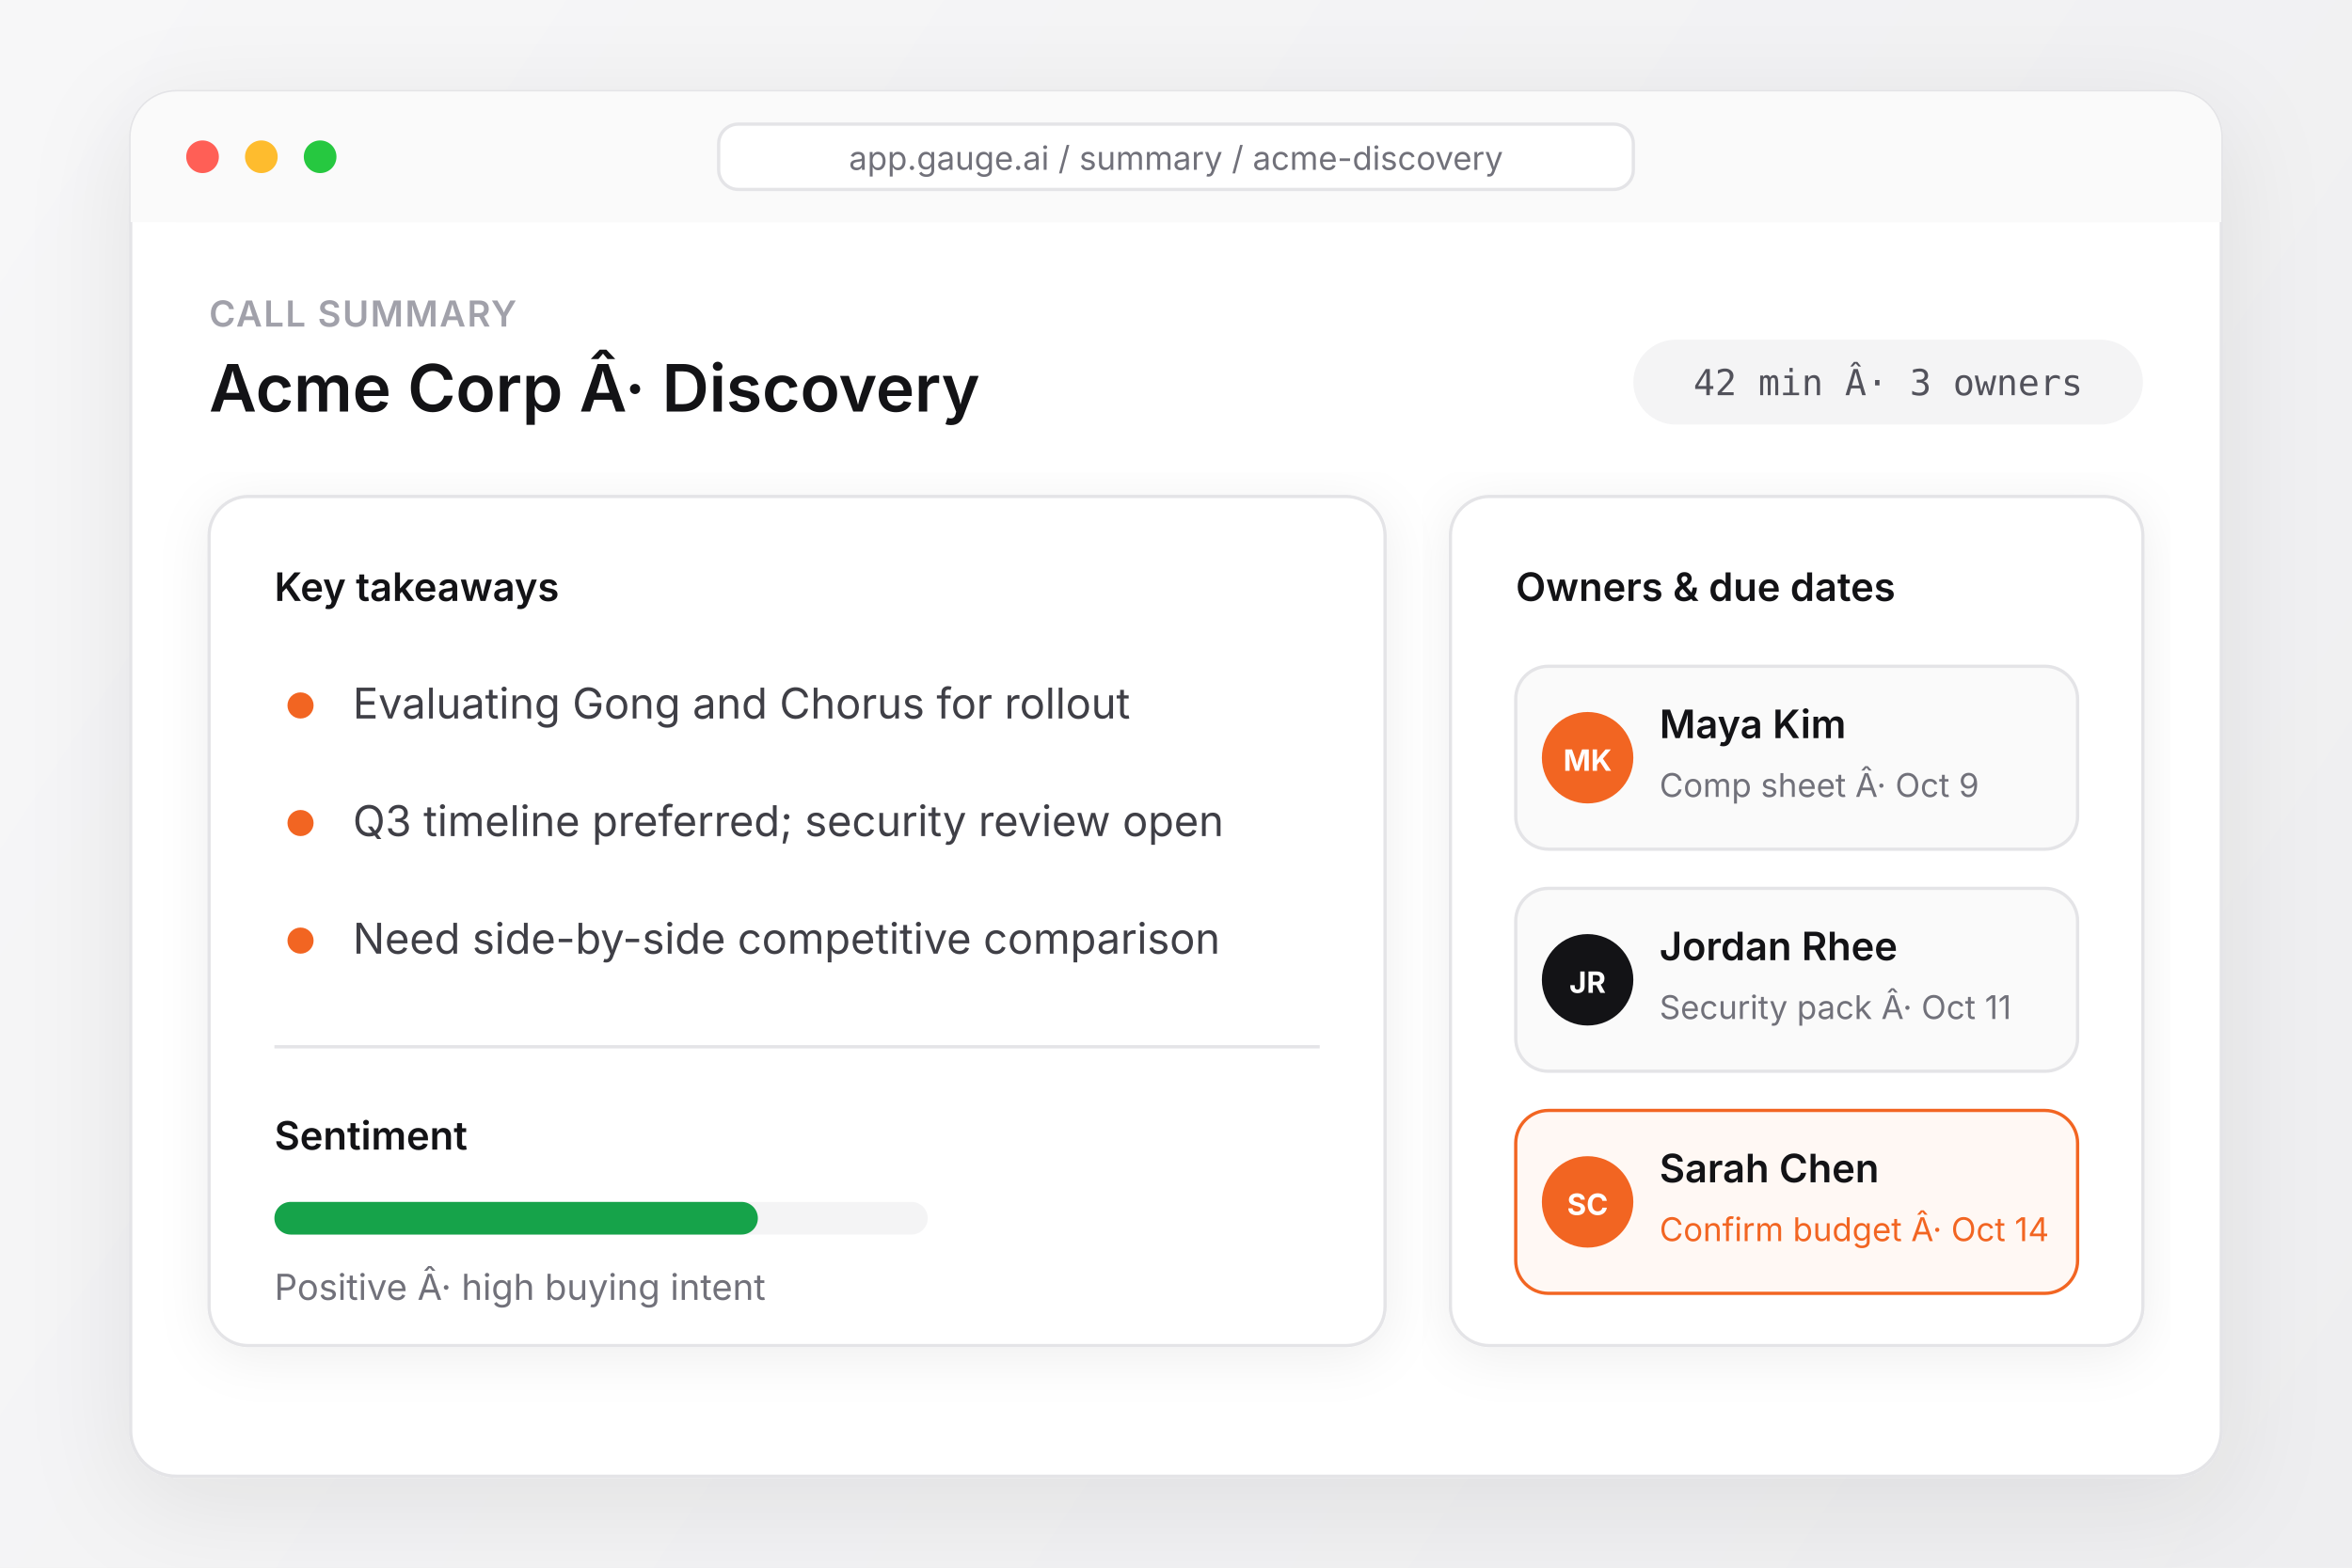
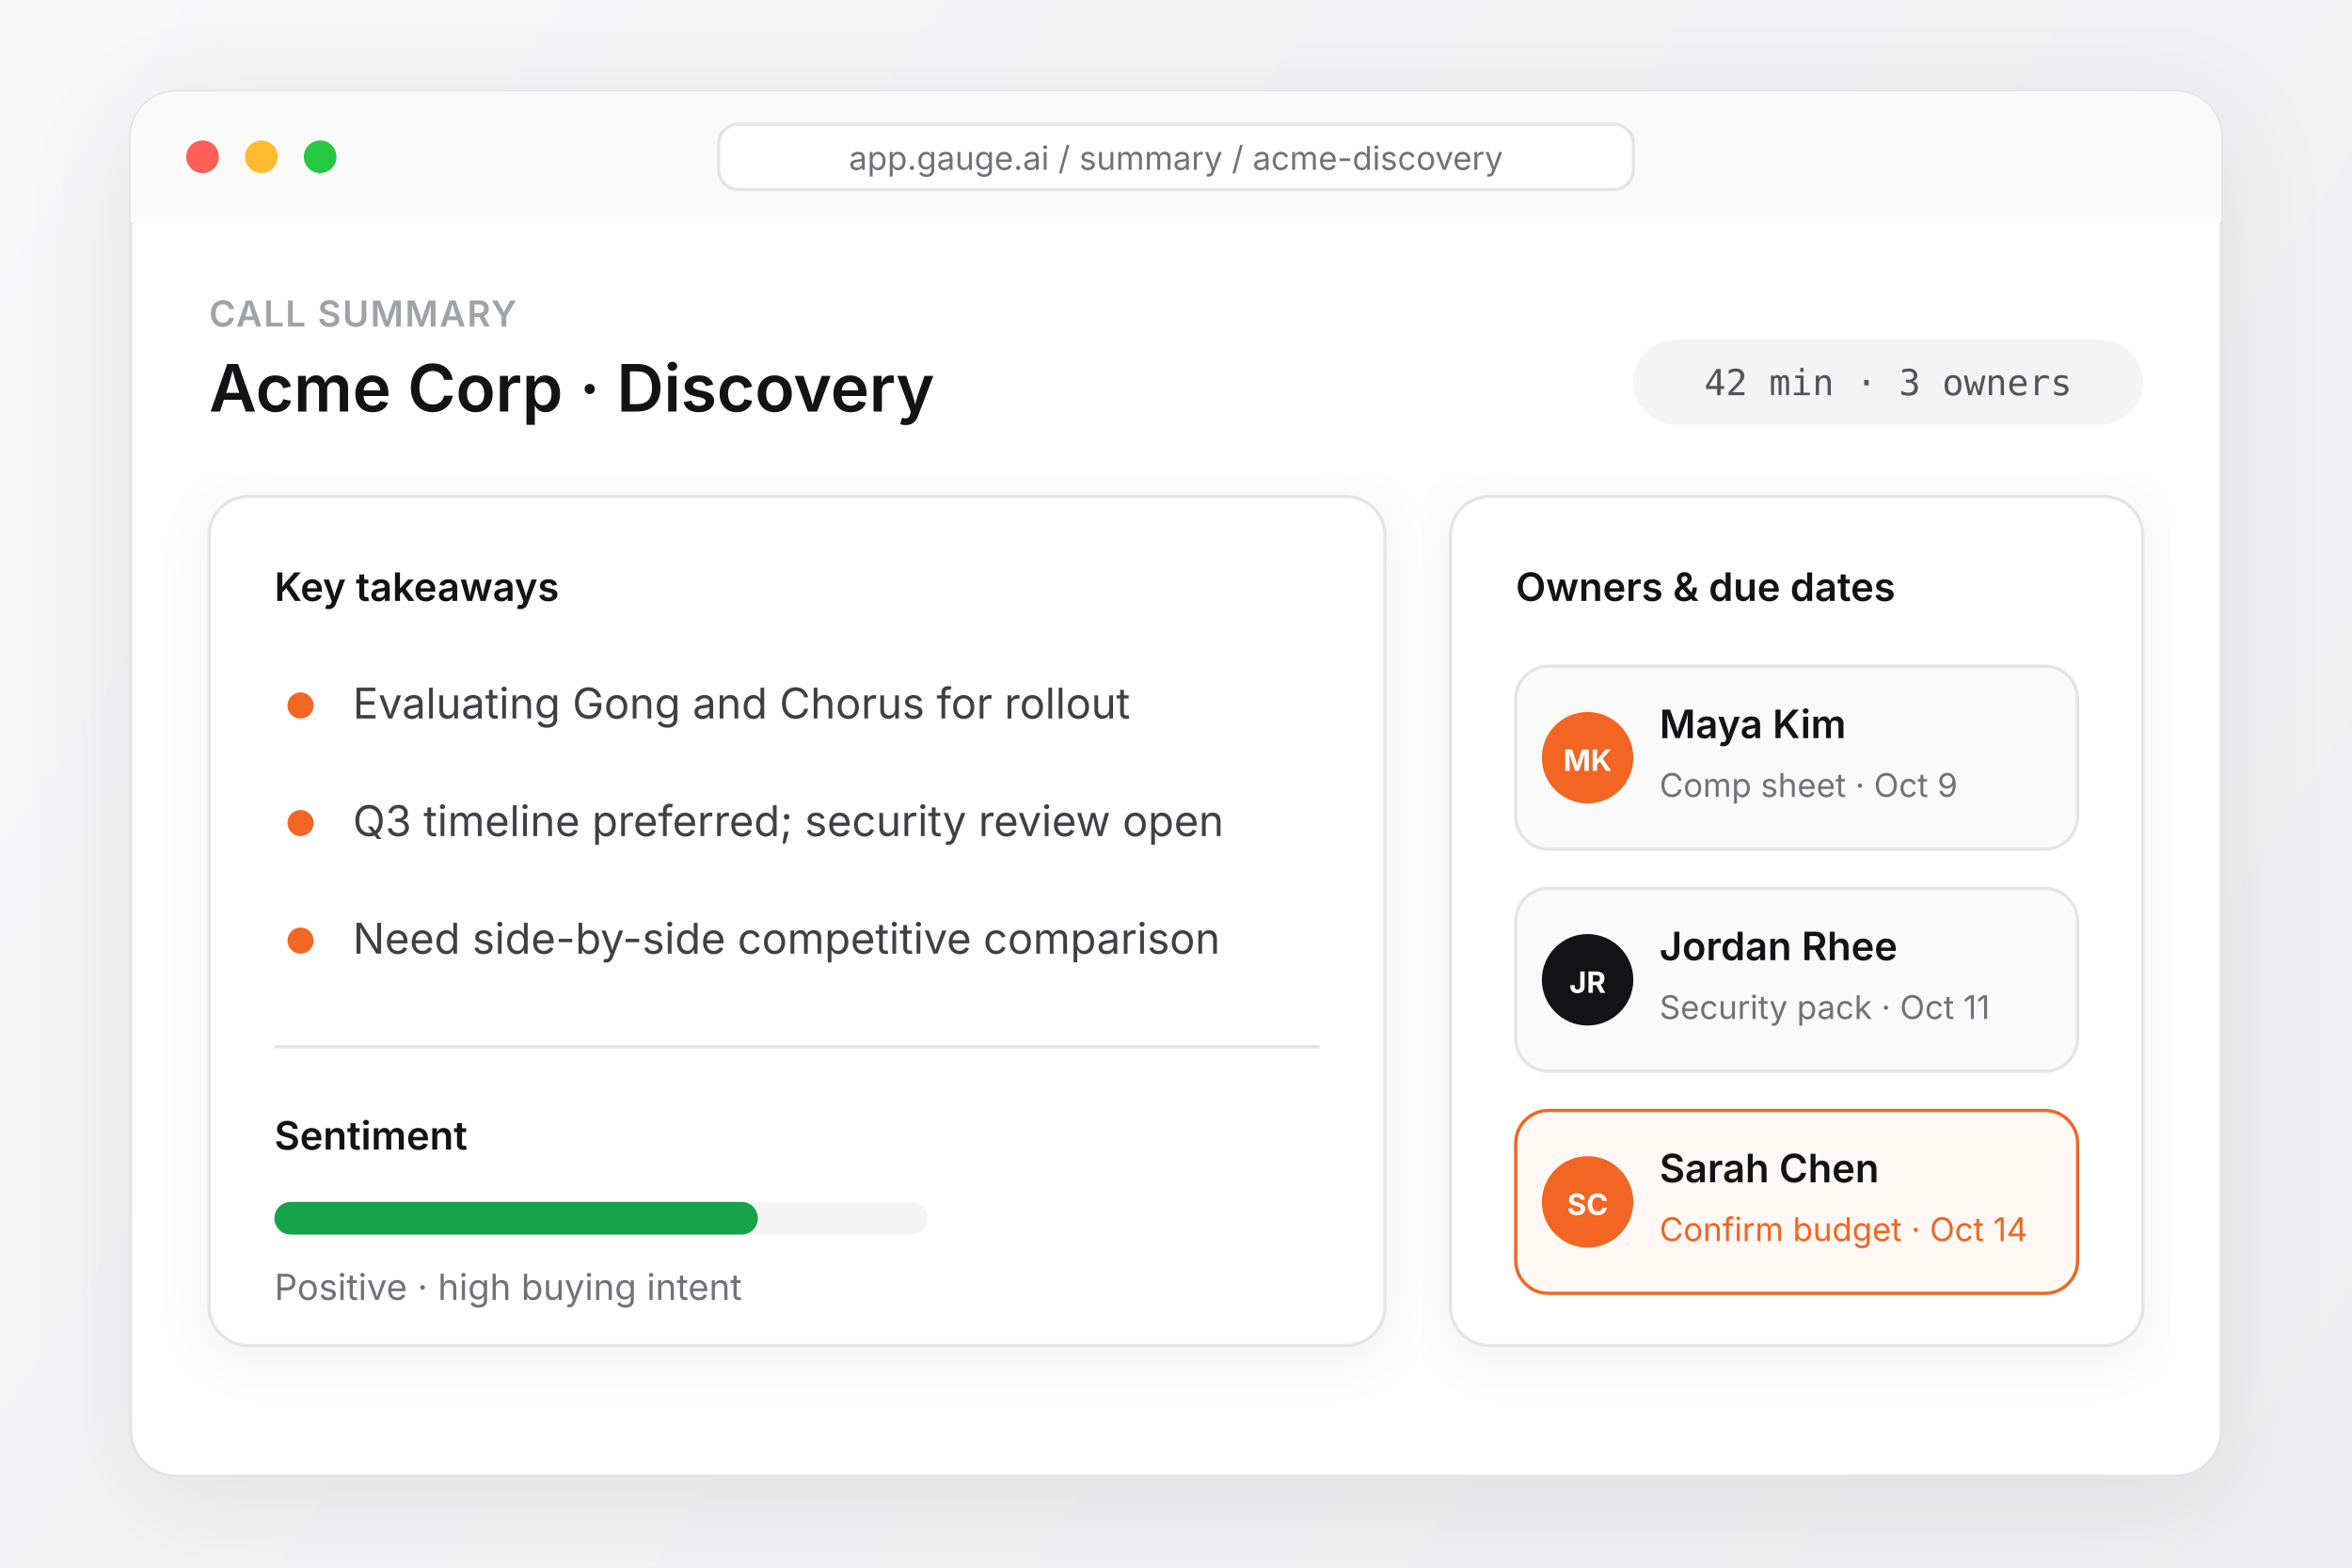
<svg xmlns="http://www.w3.org/2000/svg" viewBox="0 0 720 480" fill="none" role="img" aria-label="Call summary card with owners and due dates">
  <defs>
    <filter id="softShadow" x="-8%" y="-8%" width="116%" height="116%">
      <feDropShadow dx="0" dy="8" stdDeviation="16" flood-color="#131316" flood-opacity="0.08" />
    </filter>
    <filter id="cardShadow" x="-4%" y="-4%" width="108%" height="112%">
      <feDropShadow dx="0" dy="3" stdDeviation="8" flood-color="#131316" flood-opacity="0.07" />
    </filter>
    <linearGradient id="bgGrad" x1="0" y1="0" x2="720" y2="480" gradientUnits="userSpaceOnUse">
      <stop stop-color="#F7F7F8" />
      <stop offset="1" stop-color="#EEEEF0" />
    </linearGradient>
  </defs>
  <rect width="720" height="480" fill="url(#bgGrad)" />
  <g filter="url(#softShadow)">
    <rect x="40" y="28" width="640" height="424" rx="14" fill="#FFFFFF" stroke="#E4E4E7" stroke-width="1" />
    <rect x="40" y="28" width="640" height="40" rx="14" fill="#FAFAFA" />
    <rect x="40" y="54" width="640" height="14" fill="#FAFAFA" />
    <circle cx="62" cy="48" r="5" fill="#FF5F57" />
    <circle cx="80" cy="48" r="5" fill="#FEBC2E" />
    <circle cx="98" cy="48" r="5" fill="#28C840" />
    <rect x="220" y="38" width="280" height="20" rx="6" fill="#FFFFFF" stroke="#E4E4E7" />
    <text x="360" y="52" text-anchor="middle" font-family="ui-sans-serif, system-ui, -apple-system, BlinkMacSystemFont, 'Segoe UI', sans-serif" font-size="10" fill="#71717A">app.gauge.ai / summary / acme-discovery</text>
  </g>
  <text x="64" y="100" font-family="ui-sans-serif, system-ui, -apple-system, BlinkMacSystemFont, 'Segoe UI', sans-serif" font-size="11" font-weight="600" fill="#A1A1AA" letter-spacing="0.04em">CALL SUMMARY</text>
-   <text x="64" y="126" font-family="ui-sans-serif, system-ui, -apple-system, BlinkMacSystemFont, 'Segoe UI', sans-serif" font-size="20" font-weight="600" fill="#131316">Acme Corp Â· Discovery</text>
+   <text x="64" y="126" font-family="ui-sans-serif, system-ui, -apple-system, BlinkMacSystemFont, 'Segoe UI', sans-serif" font-size="20" font-weight="600" fill="#131316">Acme Corp · Discovery</text>
  <rect x="500" y="104" width="156" height="26" rx="13" fill="#F4F4F5" />
-   <text x="578" y="121" text-anchor="middle" font-family="ui-monospace, SFMono-Regular, Menlo, Monaco, Consolas, monospace" font-size="11" fill="#52525B">42 min Â· 3 owners</text>
+   <text x="578" y="121" text-anchor="middle" font-family="ui-monospace, SFMono-Regular, Menlo, Monaco, Consolas, monospace" font-size="11" fill="#52525B">42 min · 3 owners</text>
  <g filter="url(#cardShadow)">
    <rect x="64" y="152" width="360" height="260" rx="12" fill="#FFFFFF" stroke="#E4E4E7" />
  </g>
  <text x="84" y="184" font-family="ui-sans-serif, system-ui, -apple-system, BlinkMacSystemFont, 'Segoe UI', sans-serif" font-size="12" font-weight="600" fill="#131316">Key takeaways</text>
  <circle cx="92" cy="216" r="4" fill="#F26522" />
  <text x="108" y="220" font-family="ui-sans-serif, system-ui, -apple-system, BlinkMacSystemFont, 'Segoe UI', sans-serif" font-size="13" fill="#3F3F46">Evaluating Gong and Chorus for rollout</text>
  <circle cx="92" cy="252" r="4" fill="#F26522" />
  <text x="108" y="256" font-family="ui-sans-serif, system-ui, -apple-system, BlinkMacSystemFont, 'Segoe UI', sans-serif" font-size="13" fill="#3F3F46">Q3 timeline preferred; security review open</text>
  <circle cx="92" cy="288" r="4" fill="#F26522" />
  <text x="108" y="292" font-family="ui-sans-serif, system-ui, -apple-system, BlinkMacSystemFont, 'Segoe UI', sans-serif" font-size="13" fill="#3F3F46">Need side-by-side competitive comparison</text>
  <rect x="84" y="320" width="320" height="1" fill="#E4E4E7" />
  <text x="84" y="352" font-family="ui-sans-serif, system-ui, -apple-system, BlinkMacSystemFont, 'Segoe UI', sans-serif" font-size="12" font-weight="600" fill="#131316">Sentiment</text>
  <rect x="84" y="368" width="200" height="10" rx="5" fill="#F4F4F5" />
  <rect x="84" y="368" width="148" height="10" rx="5" fill="#16A34A" />
-   <text x="84" y="398" font-family="ui-sans-serif, system-ui, -apple-system, BlinkMacSystemFont, 'Segoe UI', sans-serif" font-size="11" fill="#71717A">Positive Â· high buying intent</text>
+   <text x="84" y="398" font-family="ui-sans-serif, system-ui, -apple-system, BlinkMacSystemFont, 'Segoe UI', sans-serif" font-size="11" fill="#71717A">Positive · high buying intent</text>
  <g filter="url(#cardShadow)">
    <rect x="444" y="152" width="212" height="260" rx="12" fill="#FFFFFF" stroke="#E4E4E7" />
  </g>
  <text x="464" y="184" font-family="ui-sans-serif, system-ui, -apple-system, BlinkMacSystemFont, 'Segoe UI', sans-serif" font-size="12" font-weight="600" fill="#131316">Owners &amp; due dates</text>
  <rect x="464" y="204" width="172" height="56" rx="10" fill="#FAFAFA" stroke="#E4E4E7" />
  <circle cx="486" cy="232" r="14" fill="#F26522" />
  <text x="486" y="236" text-anchor="middle" font-family="ui-sans-serif, system-ui, -apple-system, BlinkMacSystemFont, 'Segoe UI', sans-serif" font-size="9" font-weight="700" fill="#FFFFFF">MK</text>
  <text x="508" y="226" font-family="ui-sans-serif, system-ui, -apple-system, BlinkMacSystemFont, 'Segoe UI', sans-serif" font-size="12" font-weight="600" fill="#131316">Maya Kim</text>
-   <text x="508" y="244" font-family="ui-sans-serif, system-ui, -apple-system, BlinkMacSystemFont, 'Segoe UI', sans-serif" font-size="10" fill="#71717A">Comp sheet Â· Oct 9</text>
+   <text x="508" y="244" font-family="ui-sans-serif, system-ui, -apple-system, BlinkMacSystemFont, 'Segoe UI', sans-serif" font-size="10" fill="#71717A">Comp sheet · Oct 9</text>
  <rect x="464" y="272" width="172" height="56" rx="10" fill="#FAFAFA" stroke="#E4E4E7" />
  <circle cx="486" cy="300" r="14" fill="#131316" />
  <text x="486" y="304" text-anchor="middle" font-family="ui-sans-serif, system-ui, -apple-system, BlinkMacSystemFont, 'Segoe UI', sans-serif" font-size="9" font-weight="700" fill="#FFFFFF">JR</text>
  <text x="508" y="294" font-family="ui-sans-serif, system-ui, -apple-system, BlinkMacSystemFont, 'Segoe UI', sans-serif" font-size="12" font-weight="600" fill="#131316">Jordan Rhee</text>
-   <text x="508" y="312" font-family="ui-sans-serif, system-ui, -apple-system, BlinkMacSystemFont, 'Segoe UI', sans-serif" font-size="10" fill="#71717A">Security pack Â· Oct 11</text>
+   <text x="508" y="312" font-family="ui-sans-serif, system-ui, -apple-system, BlinkMacSystemFont, 'Segoe UI', sans-serif" font-size="10" fill="#71717A">Security pack · Oct 11</text>
  <rect x="464" y="340" width="172" height="56" rx="10" fill="#FFF8F4" stroke="#F26522" />
  <circle cx="486" cy="368" r="14" fill="#F26522" />
  <text x="486" y="372" text-anchor="middle" font-family="ui-sans-serif, system-ui, -apple-system, BlinkMacSystemFont, 'Segoe UI', sans-serif" font-size="9" font-weight="700" fill="#FFFFFF">SC</text>
  <text x="508" y="362" font-family="ui-sans-serif, system-ui, -apple-system, BlinkMacSystemFont, 'Segoe UI', sans-serif" font-size="12" font-weight="600" fill="#131316">Sarah Chen</text>
-   <text x="508" y="380" font-family="ui-sans-serif, system-ui, -apple-system, BlinkMacSystemFont, 'Segoe UI', sans-serif" font-size="10" fill="#F26522">Confirm budget Â· Oct 14</text>
+   <text x="508" y="380" font-family="ui-sans-serif, system-ui, -apple-system, BlinkMacSystemFont, 'Segoe UI', sans-serif" font-size="10" fill="#F26522">Confirm budget · Oct 14</text>
</svg>
